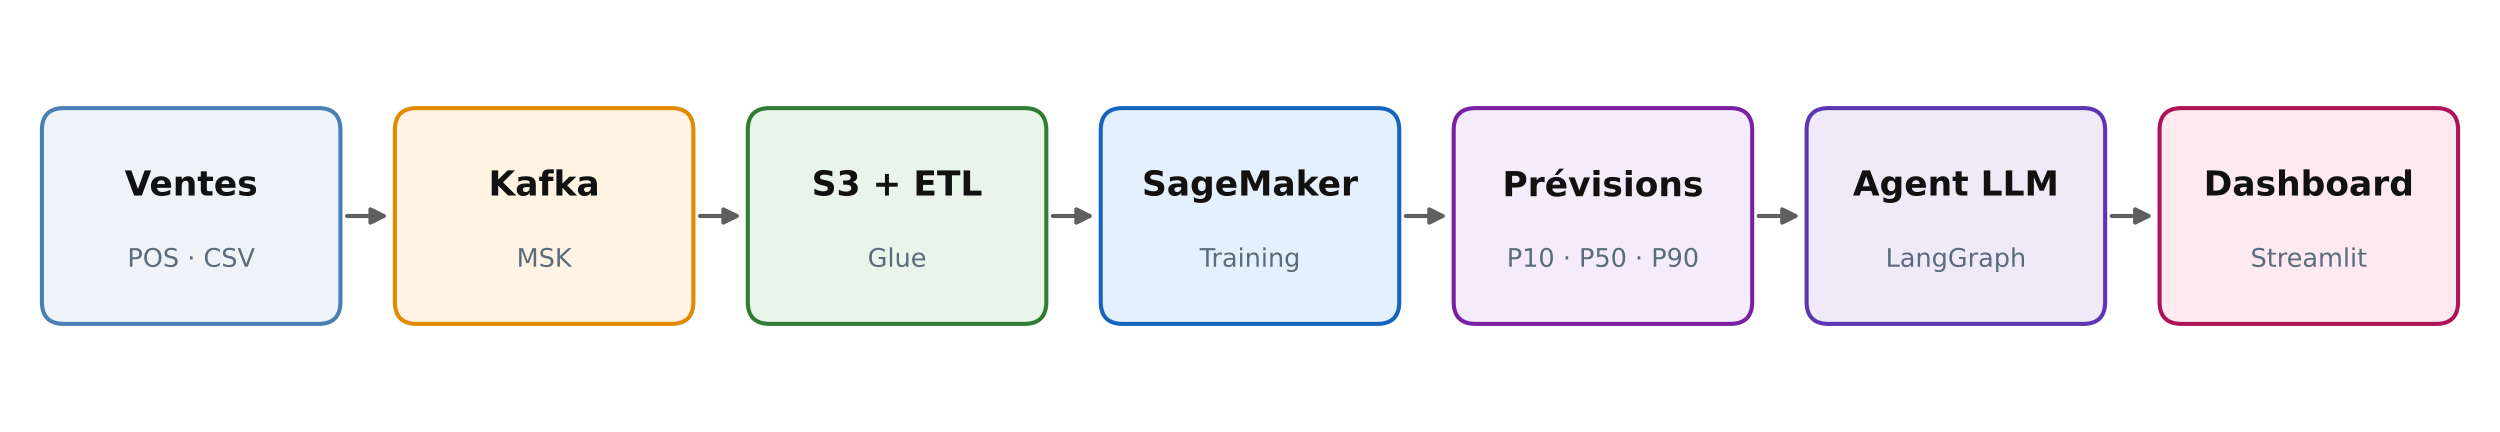
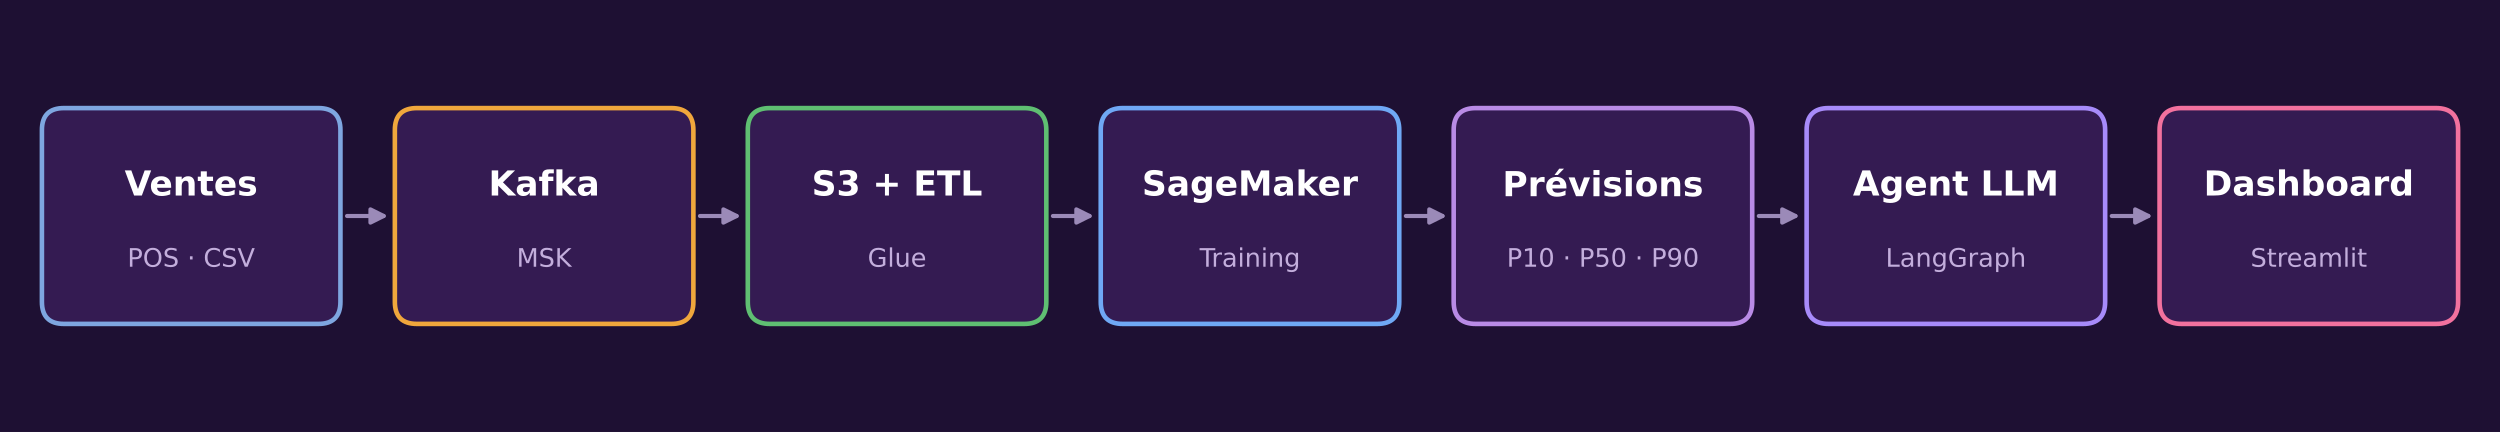
<svg xmlns="http://www.w3.org/2000/svg" xmlns:xlink="http://www.w3.org/1999/xlink" width="979.2pt" height="169.2pt" viewBox="0 0 979.2 169.2" version="1.1">
  <defs>
    <style type="text/css">*{stroke-linejoin: round; stroke-linecap: butt}</style>
  </defs>
  <g id="figure_1">
    <g id="patch_1">
-       <path d="M 0 169.2  L 979.2 169.2  L 979.2 0  L 0 0  z " style="fill: #ffffff" />
+       <path d="M 0 169.2  L 979.2 169.2  L 979.2 0  L 0 0  z " style="fill: #1e1033" />
    </g>
    <g id="axes_1">
      <g id="patch_2">
-         <path d="M 135.923 84.6  Q 144.002 84.6 150.292 84.6  " clip-path="url(#p6702656cbc)" style="fill: none; stroke: #5f5f5f; stroke-width: 1.6; stroke-linecap: round" />
-         <path d="M 145.092 82  L 150.292 84.6  L 145.092 87.2  z " clip-path="url(#p6702656cbc)" style="fill: #5f5f5f; stroke: #5f5f5f; stroke-width: 1.6; stroke-linecap: round" />
+         <path d="M 135.923 84.6  Q 144.002 84.6 150.292 84.6  " clip-path="url(#p9d493bd22a)" style="fill: none; stroke: #9b8ab8; stroke-width: 1.6; stroke-linecap: round" />
+         <path d="M 145.092 82  L 150.292 84.6  L 145.092 87.2  z " clip-path="url(#p9d493bd22a)" style="fill: #9b8ab8; stroke: #9b8ab8; stroke-width: 1.6; stroke-linecap: round" />
      </g>
      <g id="patch_3">
-         <path d="M 274.163 84.6  Q 282.242 84.6 288.532 84.6  " clip-path="url(#p6702656cbc)" style="fill: none; stroke: #5f5f5f; stroke-width: 1.6; stroke-linecap: round" />
-         <path d="M 283.332 82  L 288.532 84.6  L 283.332 87.2  z " clip-path="url(#p6702656cbc)" style="fill: #5f5f5f; stroke: #5f5f5f; stroke-width: 1.6; stroke-linecap: round" />
+         <path d="M 274.163 84.6  Q 282.242 84.6 288.532 84.6  " clip-path="url(#p9d493bd22a)" style="fill: none; stroke: #9b8ab8; stroke-width: 1.6; stroke-linecap: round" />
+         <path d="M 283.332 82  L 288.532 84.6  L 283.332 87.2  z " clip-path="url(#p9d493bd22a)" style="fill: #9b8ab8; stroke: #9b8ab8; stroke-width: 1.6; stroke-linecap: round" />
      </g>
      <g id="patch_4">
-         <path d="M 412.403 84.6  Q 420.482 84.6 426.772 84.6  " clip-path="url(#p6702656cbc)" style="fill: none; stroke: #5f5f5f; stroke-width: 1.6; stroke-linecap: round" />
-         <path d="M 421.572 82  L 426.772 84.6  L 421.572 87.2  z " clip-path="url(#p6702656cbc)" style="fill: #5f5f5f; stroke: #5f5f5f; stroke-width: 1.6; stroke-linecap: round" />
+         <path d="M 412.403 84.6  Q 420.482 84.6 426.772 84.6  " clip-path="url(#p9d493bd22a)" style="fill: none; stroke: #9b8ab8; stroke-width: 1.6; stroke-linecap: round" />
+         <path d="M 421.572 82  L 426.772 84.6  L 421.572 87.2  z " clip-path="url(#p9d493bd22a)" style="fill: #9b8ab8; stroke: #9b8ab8; stroke-width: 1.6; stroke-linecap: round" />
      </g>
      <g id="patch_5">
-         <path d="M 550.643 84.6  Q 558.722 84.6 565.012 84.6  " clip-path="url(#p6702656cbc)" style="fill: none; stroke: #5f5f5f; stroke-width: 1.6; stroke-linecap: round" />
-         <path d="M 559.812 82  L 565.012 84.6  L 559.812 87.2  z " clip-path="url(#p6702656cbc)" style="fill: #5f5f5f; stroke: #5f5f5f; stroke-width: 1.6; stroke-linecap: round" />
+         <path d="M 550.643 84.6  Q 558.722 84.6 565.012 84.6  " clip-path="url(#p9d493bd22a)" style="fill: none; stroke: #9b8ab8; stroke-width: 1.6; stroke-linecap: round" />
+         <path d="M 559.812 82  L 565.012 84.6  L 559.812 87.2  z " clip-path="url(#p9d493bd22a)" style="fill: #9b8ab8; stroke: #9b8ab8; stroke-width: 1.6; stroke-linecap: round" />
      </g>
      <g id="patch_6">
-         <path d="M 688.883 84.6  Q 696.962 84.6 703.252 84.6  " clip-path="url(#p6702656cbc)" style="fill: none; stroke: #5f5f5f; stroke-width: 1.6; stroke-linecap: round" />
-         <path d="M 698.052 82  L 703.252 84.6  L 698.052 87.2  z " clip-path="url(#p6702656cbc)" style="fill: #5f5f5f; stroke: #5f5f5f; stroke-width: 1.6; stroke-linecap: round" />
+         <path d="M 688.883 84.6  Q 696.962 84.6 703.252 84.6  " clip-path="url(#p9d493bd22a)" style="fill: none; stroke: #9b8ab8; stroke-width: 1.6; stroke-linecap: round" />
+         <path d="M 698.052 82  L 703.252 84.6  L 698.052 87.2  z " clip-path="url(#p9d493bd22a)" style="fill: #9b8ab8; stroke: #9b8ab8; stroke-width: 1.6; stroke-linecap: round" />
      </g>
      <g id="patch_7">
-         <path d="M 827.123 84.6  Q 835.202 84.6 841.492 84.6  " clip-path="url(#p6702656cbc)" style="fill: none; stroke: #5f5f5f; stroke-width: 1.6; stroke-linecap: round" />
-         <path d="M 836.292 82  L 841.492 84.6  L 836.292 87.2  z " clip-path="url(#p6702656cbc)" style="fill: #5f5f5f; stroke: #5f5f5f; stroke-width: 1.6; stroke-linecap: round" />
+         <path d="M 827.123 84.6  Q 835.202 84.6 841.492 84.6  " clip-path="url(#p9d493bd22a)" style="fill: none; stroke: #9b8ab8; stroke-width: 1.6; stroke-linecap: round" />
+         <path d="M 836.292 82  L 841.492 84.6  L 836.292 87.2  z " clip-path="url(#p9d493bd22a)" style="fill: #9b8ab8; stroke: #9b8ab8; stroke-width: 1.6; stroke-linecap: round" />
      </g>
      <g id="patch_8">
-         <path d="M 25.056 126.864  L 124.704 126.864  Q 133.344 126.864 133.344 118.224  L 133.344 50.976  Q 133.344 42.336 124.704 42.336  L 25.056 42.336  Q 16.416 42.336 16.416 50.976  L 16.416 118.224  Q 16.416 126.864 25.056 126.864  z " clip-path="url(#p6702656cbc)" style="fill: #eef3f8; stroke: #4a7fb5; stroke-width: 1.6; stroke-linejoin: miter" />
+         <path d="M 25.056 126.864  L 124.704 126.864  Q 133.344 126.864 133.344 118.224  L 133.344 50.976  Q 133.344 42.336 124.704 42.336  L 25.056 42.336  Q 16.416 42.336 16.416 50.976  L 16.416 118.224  Q 16.416 126.864 25.056 126.864  z " clip-path="url(#p9d493bd22a)" style="fill: #341b52; stroke: #7ea6e0; stroke-width: 1.8; stroke-linejoin: miter" />
      </g>
      <g id="patch_9">
-         <path d="M 163.296 126.864  L 262.944 126.864  Q 271.584 126.864 271.584 118.224  L 271.584 50.976  Q 271.584 42.336 262.944 42.336  L 163.296 42.336  Q 154.656 42.336 154.656 50.976  L 154.656 118.224  Q 154.656 126.864 163.296 126.864  z " clip-path="url(#p6702656cbc)" style="fill: #fff4e3; stroke: #e08a00; stroke-width: 1.6; stroke-linejoin: miter" />
+         <path d="M 163.296 126.864  L 262.944 126.864  Q 271.584 126.864 271.584 118.224  L 271.584 50.976  Q 271.584 42.336 262.944 42.336  L 163.296 42.336  Q 154.656 42.336 154.656 50.976  L 154.656 118.224  Q 154.656 126.864 163.296 126.864  z " clip-path="url(#p9d493bd22a)" style="fill: #341b52; stroke: #f0a73c; stroke-width: 1.8; stroke-linejoin: miter" />
      </g>
      <g id="patch_10">
-         <path d="M 301.536 126.864  L 401.184 126.864  Q 409.824 126.864 409.824 118.224  L 409.824 50.976  Q 409.824 42.336 401.184 42.336  L 301.536 42.336  Q 292.896 42.336 292.896 50.976  L 292.896 118.224  Q 292.896 126.864 301.536 126.864  z " clip-path="url(#p6702656cbc)" style="fill: #e9f5ea; stroke: #2e7d32; stroke-width: 1.6; stroke-linejoin: miter" />
+         <path d="M 301.536 126.864  L 401.184 126.864  Q 409.824 126.864 409.824 118.224  L 409.824 50.976  Q 409.824 42.336 401.184 42.336  L 301.536 42.336  Q 292.896 42.336 292.896 50.976  L 292.896 118.224  Q 292.896 126.864 301.536 126.864  z " clip-path="url(#p9d493bd22a)" style="fill: #341b52; stroke: #5fbf72; stroke-width: 1.8; stroke-linejoin: miter" />
      </g>
      <g id="patch_11">
-         <path d="M 439.776 126.864  L 539.424 126.864  Q 548.064 126.864 548.064 118.224  L 548.064 50.976  Q 548.064 42.336 539.424 42.336  L 439.776 42.336  Q 431.136 42.336 431.136 50.976  L 431.136 118.224  Q 431.136 126.864 439.776 126.864  z " clip-path="url(#p6702656cbc)" style="fill: #e4f0fb; stroke: #1565c0; stroke-width: 1.6; stroke-linejoin: miter" />
+         <path d="M 439.776 126.864  L 539.424 126.864  Q 548.064 126.864 548.064 118.224  L 548.064 50.976  Q 548.064 42.336 539.424 42.336  L 439.776 42.336  Q 431.136 42.336 431.136 50.976  L 431.136 118.224  Q 431.136 126.864 439.776 126.864  z " clip-path="url(#p9d493bd22a)" style="fill: #341b52; stroke: #6fa8f5; stroke-width: 1.8; stroke-linejoin: miter" />
      </g>
      <g id="patch_12">
-         <path d="M 578.016 126.864  L 677.664 126.864  Q 686.304 126.864 686.304 118.224  L 686.304 50.976  Q 686.304 42.336 677.664 42.336  L 578.016 42.336  Q 569.376 42.336 569.376 50.976  L 569.376 118.224  Q 569.376 126.864 578.016 126.864  z " clip-path="url(#p6702656cbc)" style="fill: #f4ecfa; stroke: #7b1fa2; stroke-width: 1.6; stroke-linejoin: miter" />
+         <path d="M 578.016 126.864  L 677.664 126.864  Q 686.304 126.864 686.304 118.224  L 686.304 50.976  Q 686.304 42.336 677.664 42.336  L 578.016 42.336  Q 569.376 42.336 569.376 50.976  L 569.376 118.224  Q 569.376 126.864 578.016 126.864  z " clip-path="url(#p9d493bd22a)" style="fill: #341b52; stroke: #b98be6; stroke-width: 1.8; stroke-linejoin: miter" />
      </g>
      <g id="patch_13">
-         <path d="M 716.256 126.864  L 815.904 126.864  Q 824.544 126.864 824.544 118.224  L 824.544 50.976  Q 824.544 42.336 815.904 42.336  L 716.256 42.336  Q 707.616 42.336 707.616 50.976  L 707.616 118.224  Q 707.616 126.864 716.256 126.864  z " clip-path="url(#p6702656cbc)" style="fill: #efe9f8; stroke: #5e35b1; stroke-width: 1.6; stroke-linejoin: miter" />
+         <path d="M 716.256 126.864  L 815.904 126.864  Q 824.544 126.864 824.544 118.224  L 824.544 50.976  Q 824.544 42.336 815.904 42.336  L 716.256 42.336  Q 707.616 42.336 707.616 50.976  L 707.616 118.224  Q 707.616 126.864 716.256 126.864  z " clip-path="url(#p9d493bd22a)" style="fill: #341b52; stroke: #a78bfa; stroke-width: 1.8; stroke-linejoin: miter" />
      </g>
      <g id="patch_14">
-         <path d="M 854.496 126.864  L 954.144 126.864  Q 962.784 126.864 962.784 118.224  L 962.784 50.976  Q 962.784 42.336 954.144 42.336  L 854.496 42.336  Q 845.856 42.336 845.856 50.976  L 845.856 118.224  Q 845.856 126.864 854.496 126.864  z " clip-path="url(#p6702656cbc)" style="fill: #fdeaf1; stroke: #ad1457; stroke-width: 1.6; stroke-linejoin: miter" />
+         <path d="M 854.496 126.864  L 954.144 126.864  Q 962.784 126.864 962.784 118.224  L 962.784 50.976  Q 962.784 42.336 954.144 42.336  L 854.496 42.336  Q 845.856 42.336 845.856 50.976  L 845.856 118.224  Q 845.856 126.864 854.496 126.864  z " clip-path="url(#p9d493bd22a)" style="fill: #341b52; stroke: #f2719e; stroke-width: 1.8; stroke-linejoin: miter" />
      </g>
      <g id="text_1">
-         <g style="fill: #111111" transform="translate(48.81973 76.58684) scale(0.135 -0.135)">
+         <g style="fill: #ffffff" transform="translate(48.81973 76.58684) scale(0.135 -0.135)">
          <defs>
            <path id="DejaVuSans-Bold-39" d="M 31 4666  L 1241 4666  L 2478 1222  L 3713 4666  L 4922 4666  L 3194 0  L 1759 0  L 31 4666  z " transform="scale(0.015625)" />
            <path id="DejaVuSans-Bold-48" d="M 4031 1759  L 4031 1441  L 1416 1441  Q 1456 1047 1700 850  Q 1944 653 2381 653  Q 2734 653 3104 758  Q 3475 863 3866 1075  L 3866 213  Q 3469 63 3072 -14  Q 2675 -91 2278 -91  Q 1328 -91 801 392  Q 275 875 275 1747  Q 275 2603 792 3093  Q 1309 3584 2216 3584  Q 3041 3584 3536 3087  Q 4031 2591 4031 1759  z M 2881 2131  Q 2881 2450 2695 2645  Q 2509 2841 2209 2841  Q 1884 2841 1681 2658  Q 1478 2475 1428 2131  L 2881 2131  z " transform="scale(0.015625)" />
            <path id="DejaVuSans-Bold-51" d="M 4056 2131  L 4056 0  L 2931 0  L 2931 347  L 2931 1631  Q 2931 2084 2911 2256  Q 2891 2428 2841 2509  Q 2775 2619 2662 2680  Q 2550 2741 2406 2741  Q 2056 2741 1856 2470  Q 1656 2200 1656 1722  L 1656 0  L 538 0  L 538 3500  L 1656 3500  L 1656 2988  Q 1909 3294 2193 3439  Q 2478 3584 2822 3584  Q 3428 3584 3742 3212  Q 4056 2841 4056 2131  z " transform="scale(0.015625)" />
            <path id="DejaVuSans-Bold-57" d="M 1759 4494  L 1759 3500  L 2913 3500  L 2913 2700  L 1759 2700  L 1759 1216  Q 1759 972 1856 886  Q 1953 800 2241 800  L 2816 800  L 2816 0  L 1856 0  Q 1194 0 917 276  Q 641 553 641 1216  L 641 2700  L 84 2700  L 84 3500  L 641 3500  L 641 4494  L 1759 4494  z " transform="scale(0.015625)" />
            <path id="DejaVuSans-Bold-56" d="M 3272 3391  L 3272 2541  Q 2913 2691 2578 2766  Q 2244 2841 1947 2841  Q 1628 2841 1473 2761  Q 1319 2681 1319 2516  Q 1319 2381 1436 2309  Q 1553 2238 1856 2203  L 2053 2175  Q 2913 2066 3209 1816  Q 3506 1566 3506 1031  Q 3506 472 3093 190  Q 2681 -91 1863 -91  Q 1516 -91 1145 -36  Q 775 19 384 128  L 384 978  Q 719 816 1070 734  Q 1422 653 1784 653  Q 2113 653 2278 743  Q 2444 834 2444 1013  Q 2444 1163 2330 1236  Q 2216 1309 1875 1350  L 1678 1375  Q 931 1469 631 1722  Q 331 1975 331 2491  Q 331 3047 712 3315  Q 1094 3584 1881 3584  Q 2191 3584 2531 3537  Q 2872 3491 3272 3391  z " transform="scale(0.015625)" />
          </defs>
          <use xlink:href="#DejaVuSans-Bold-39" />
          <use xlink:href="#DejaVuSans-Bold-48" transform="translate(71.92188 0)" />
          <use xlink:href="#DejaVuSans-Bold-51" transform="translate(139.75 0)" />
          <use xlink:href="#DejaVuSans-Bold-57" transform="translate(210.9375 0)" />
          <use xlink:href="#DejaVuSans-Bold-48" transform="translate(258.7344 0)" />
          <use xlink:href="#DejaVuSans-Bold-56" transform="translate(326.5625 0)" />
        </g>
      </g>
      <g id="text_2">
-         <g style="fill: #5a6b7b" transform="translate(49.90187 104.4777) scale(0.1 -0.1)">
+         <g style="fill: #c3aedc" transform="translate(49.90187 104.4777) scale(0.1 -0.1)">
          <defs>
            <path id="DejaVuSans-33" d="M 1259 4147  L 1259 2394  L 2053 2394  Q 2494 2394 2734 2622  Q 2975 2850 2975 3272  Q 2975 3691 2734 3919  Q 2494 4147 2053 4147  L 1259 4147  z M 628 4666  L 2053 4666  Q 2838 4666 3239 4311  Q 3641 3956 3641 3272  Q 3641 2581 3239 2228  Q 2838 1875 2053 1875  L 1259 1875  L 1259 0  L 628 0  L 628 4666  z " transform="scale(0.015625)" />
            <path id="DejaVuSans-32" d="M 2522 4238  Q 1834 4238 1429 3725  Q 1025 3213 1025 2328  Q 1025 1447 1429 934  Q 1834 422 2522 422  Q 3209 422 3611 934  Q 4013 1447 4013 2328  Q 4013 3213 3611 3725  Q 3209 4238 2522 4238  z M 2522 4750  Q 3503 4750 4090 4092  Q 4678 3434 4678 2328  Q 4678 1225 4090 567  Q 3503 -91 2522 -91  Q 1538 -91 948 565  Q 359 1222 359 2328  Q 359 3434 948 4092  Q 1538 4750 2522 4750  z " transform="scale(0.015625)" />
            <path id="DejaVuSans-36" d="M 3425 4513  L 3425 3897  Q 3066 4069 2747 4153  Q 2428 4238 2131 4238  Q 1616 4238 1336 4038  Q 1056 3838 1056 3469  Q 1056 3159 1242 3001  Q 1428 2844 1947 2747  L 2328 2669  Q 3034 2534 3370 2195  Q 3706 1856 3706 1288  Q 3706 609 3251 259  Q 2797 -91 1919 -91  Q 1588 -91 1214 -16  Q 841 59 441 206  L 441 856  Q 825 641 1194 531  Q 1563 422 1919 422  Q 2459 422 2753 634  Q 3047 847 3047 1241  Q 3047 1584 2836 1778  Q 2625 1972 2144 2069  L 1759 2144  Q 1053 2284 737 2584  Q 422 2884 422 3419  Q 422 4038 858 4394  Q 1294 4750 2059 4750  Q 2388 4750 2728 4690  Q 3069 4631 3425 4513  z " transform="scale(0.015625)" />
            <path id="DejaVuSans-3" transform="scale(0.015625)" />
            <path id="DejaVuSans-79" d="M 684 2619  L 1344 2619  L 1344 1825  L 684 1825  L 684 2619  z " transform="scale(0.015625)" />
            <path id="DejaVuSans-26" d="M 4122 4306  L 4122 3641  Q 3803 3938 3442 4084  Q 3081 4231 2675 4231  Q 1875 4231 1450 3742  Q 1025 3253 1025 2328  Q 1025 1406 1450 917  Q 1875 428 2675 428  Q 3081 428 3442 575  Q 3803 722 4122 1019  L 4122 359  Q 3791 134 3420 21  Q 3050 -91 2638 -91  Q 1578 -91 968 557  Q 359 1206 359 2328  Q 359 3453 968 4101  Q 1578 4750 2638 4750  Q 3056 4750 3426 4639  Q 3797 4528 4122 4306  z " transform="scale(0.015625)" />
            <path id="DejaVuSans-39" d="M 1831 0  L 50 4666  L 709 4666  L 2188 738  L 3669 4666  L 4325 4666  L 2547 0  L 1831 0  z " transform="scale(0.015625)" />
          </defs>
          <use xlink:href="#DejaVuSans-33" />
          <use xlink:href="#DejaVuSans-32" transform="translate(60.29688 0)" />
          <use xlink:href="#DejaVuSans-36" transform="translate(139.0156 0)" />
          <use xlink:href="#DejaVuSans-3" transform="translate(202.5 0)" />
          <use xlink:href="#DejaVuSans-79" transform="translate(234.2812 0)" />
          <use xlink:href="#DejaVuSans-3" transform="translate(266.0625 0)" />
          <use xlink:href="#DejaVuSans-26" transform="translate(297.8438 0)" />
          <use xlink:href="#DejaVuSans-36" transform="translate(367.6719 0)" />
          <use xlink:href="#DejaVuSans-39" transform="translate(431.1562 0)" />
        </g>
      </g>
      <g id="text_3">
-         <g style="fill: #111111" transform="translate(191.3544 76.58736) scale(0.135 -0.135)">
+         <g style="fill: #ffffff" transform="translate(191.3544 76.58736) scale(0.135 -0.135)">
          <defs>
            <path id="DejaVuSans-Bold-2e" d="M 588 4666  L 1791 4666  L 1791 2963  L 3525 4666  L 4922 4666  L 2675 2456  L 5153 0  L 3647 0  L 1791 1838  L 1791 0  L 588 0  L 588 4666  z " transform="scale(0.015625)" />
            <path id="DejaVuSans-Bold-44" d="M 2106 1575  Q 1756 1575 1579 1456  Q 1403 1338 1403 1106  Q 1403 894 1545 773  Q 1688 653 1941 653  Q 2256 653 2472 879  Q 2688 1106 2688 1447  L 2688 1575  L 2106 1575  z M 3816 1997  L 3816 0  L 2688 0  L 2688 519  Q 2463 200 2181 54  Q 1900 -91 1497 -91  Q 953 -91 614 226  Q 275 544 275 1050  Q 275 1666 698 1953  Q 1122 2241 2028 2241  L 2688 2241  L 2688 2328  Q 2688 2594 2478 2717  Q 2269 2841 1825 2841  Q 1466 2841 1156 2769  Q 847 2697 581 2553  L 581 3406  Q 941 3494 1303 3539  Q 1666 3584 2028 3584  Q 2975 3584 3395 3211  Q 3816 2838 3816 1997  z " transform="scale(0.015625)" />
            <path id="DejaVuSans-Bold-49" d="M 2841 4863  L 2841 4128  L 2222 4128  Q 1984 4128 1890 4042  Q 1797 3956 1797 3744  L 1797 3500  L 2753 3500  L 2753 2700  L 1797 2700  L 1797 0  L 678 0  L 678 2700  L 122 2700  L 122 3500  L 678 3500  L 678 3744  Q 678 4316 997 4589  Q 1316 4863 1984 4863  L 2841 4863  z " transform="scale(0.015625)" />
            <path id="DejaVuSans-Bold-4e" d="M 538 4863  L 1656 4863  L 1656 2216  L 2944 3500  L 4244 3500  L 2534 1894  L 4378 0  L 3022 0  L 1656 1459  L 1656 0  L 538 0  L 538 4863  z " transform="scale(0.015625)" />
          </defs>
          <use xlink:href="#DejaVuSans-Bold-2e" />
          <use xlink:href="#DejaVuSans-Bold-44" transform="translate(77.48438 0)" />
          <use xlink:href="#DejaVuSans-Bold-49" transform="translate(144.9688 0)" />
          <use xlink:href="#DejaVuSans-Bold-4e" transform="translate(188.4688 0)" />
          <use xlink:href="#DejaVuSans-Bold-44" transform="translate(254.9688 0)" />
        </g>
      </g>
      <g id="text_4">
-         <g style="fill: #5a6b7b" transform="translate(202.3528 104.4777) scale(0.1 -0.1)">
+         <g style="fill: #c3aedc" transform="translate(202.3528 104.4777) scale(0.1 -0.1)">
          <defs>
            <path id="DejaVuSans-30" d="M 628 4666  L 1569 4666  L 2759 1491  L 3956 4666  L 4897 4666  L 4897 0  L 4281 0  L 4281 4097  L 3078 897  L 2444 897  L 1241 4097  L 1241 0  L 628 0  L 628 4666  z " transform="scale(0.015625)" />
            <path id="DejaVuSans-2e" d="M 628 4666  L 1259 4666  L 1259 2694  L 3353 4666  L 4166 4666  L 1850 2491  L 4331 0  L 3500 0  L 1259 2247  L 1259 0  L 628 0  L 628 4666  z " transform="scale(0.015625)" />
          </defs>
          <use xlink:href="#DejaVuSans-30" />
          <use xlink:href="#DejaVuSans-36" transform="translate(86.28125 0)" />
          <use xlink:href="#DejaVuSans-2e" transform="translate(149.7656 0)" />
        </g>
      </g>
      <g id="text_5">
-         <g style="fill: #111111" transform="translate(317.9296 76.58684) scale(0.135 -0.135)">
+         <g style="fill: #ffffff" transform="translate(317.9296 76.58684) scale(0.135 -0.135)">
          <defs>
            <path id="DejaVuSans-Bold-36" d="M 3834 4519  L 3834 3531  Q 3450 3703 3084 3790  Q 2719 3878 2394 3878  Q 1963 3878 1756 3759  Q 1550 3641 1550 3391  Q 1550 3203 1689 3098  Q 1828 2994 2194 2919  L 2706 2816  Q 3484 2659 3812 2340  Q 4141 2022 4141 1434  Q 4141 663 3683 286  Q 3225 -91 2284 -91  Q 1841 -91 1394 -6  Q 947 78 500 244  L 500 1259  Q 947 1022 1364 901  Q 1781 781 2169 781  Q 2563 781 2772 912  Q 2981 1044 2981 1288  Q 2981 1506 2839 1625  Q 2697 1744 2272 1838  L 1806 1941  Q 1106 2091 782 2419  Q 459 2747 459 3303  Q 459 4000 909 4375  Q 1359 4750 2203 4750  Q 2588 4750 2994 4692  Q 3400 4634 3834 4519  z " transform="scale(0.015625)" />
            <path id="DejaVuSans-Bold-16" d="M 2981 2516  Q 3453 2394 3698 2092  Q 3944 1791 3944 1325  Q 3944 631 3412 270  Q 2881 -91 1863 -91  Q 1503 -91 1142 -33  Q 781 25 428 141  L 428 1069  Q 766 900 1098 814  Q 1431 728 1753 728  Q 2231 728 2486 893  Q 2741 1059 2741 1369  Q 2741 1688 2480 1852  Q 2219 2016 1709 2016  L 1228 2016  L 1228 2791  L 1734 2791  Q 2188 2791 2409 2933  Q 2631 3075 2631 3366  Q 2631 3634 2415 3781  Q 2200 3928 1806 3928  Q 1516 3928 1219 3862  Q 922 3797 628 3669  L 628 4550  Q 984 4650 1334 4700  Q 1684 4750 2022 4750  Q 2931 4750 3382 4451  Q 3834 4153 3834 3553  Q 3834 3144 3618 2883  Q 3403 2622 2981 2516  z " transform="scale(0.015625)" />
            <path id="DejaVuSans-Bold-3" transform="scale(0.015625)" />
            <path id="DejaVuSans-Bold-e" d="M 3053 4013  L 3053 2375  L 4684 2375  L 4684 1638  L 3053 1638  L 3053 0  L 2309 0  L 2309 1638  L 678 1638  L 678 2375  L 2309 2375  L 2309 4013  L 3053 4013  z " transform="scale(0.015625)" />
            <path id="DejaVuSans-Bold-28" d="M 588 4666  L 3834 4666  L 3834 3756  L 1791 3756  L 1791 2888  L 3713 2888  L 3713 1978  L 1791 1978  L 1791 909  L 3903 909  L 3903 0  L 588 0  L 588 4666  z " transform="scale(0.015625)" />
            <path id="DejaVuSans-Bold-37" d="M 31 4666  L 4331 4666  L 4331 3756  L 2784 3756  L 2784 0  L 1581 0  L 1581 3756  L 31 3756  L 31 4666  z " transform="scale(0.015625)" />
            <path id="DejaVuSans-Bold-2f" d="M 588 4666  L 1791 4666  L 1791 909  L 3903 909  L 3903 0  L 588 0  L 588 4666  z " transform="scale(0.015625)" />
          </defs>
          <use xlink:href="#DejaVuSans-Bold-36" />
          <use xlink:href="#DejaVuSans-Bold-16" transform="translate(72.01562 0)" />
          <use xlink:href="#DejaVuSans-Bold-3" transform="translate(141.5938 0)" />
          <use xlink:href="#DejaVuSans-Bold-e" transform="translate(176.4062 0)" />
          <use xlink:href="#DejaVuSans-Bold-3" transform="translate(260.2031 0)" />
          <use xlink:href="#DejaVuSans-Bold-28" transform="translate(295.0156 0)" />
          <use xlink:href="#DejaVuSans-Bold-37" transform="translate(363.3281 0)" />
          <use xlink:href="#DejaVuSans-Bold-2f" transform="translate(431.5469 0)" />
        </g>
      </g>
      <g id="text_6">
-         <g style="fill: #5a6b7b" transform="translate(339.8514 104.478) scale(0.1 -0.1)">
+         <g style="fill: #c3aedc" transform="translate(339.8514 104.478) scale(0.1 -0.1)">
          <defs>
            <path id="DejaVuSans-2a" d="M 3809 666  L 3809 1919  L 2778 1919  L 2778 2438  L 4434 2438  L 4434 434  Q 4069 175 3628 42  Q 3188 -91 2688 -91  Q 1594 -91 976 548  Q 359 1188 359 2328  Q 359 3472 976 4111  Q 1594 4750 2688 4750  Q 3144 4750 3555 4637  Q 3966 4525 4313 4306  L 4313 3634  Q 3963 3931 3569 4081  Q 3175 4231 2741 4231  Q 1884 4231 1454 3753  Q 1025 3275 1025 2328  Q 1025 1384 1454 906  Q 1884 428 2741 428  Q 3075 428 3337 486  Q 3600 544 3809 666  z " transform="scale(0.015625)" />
            <path id="DejaVuSans-4f" d="M 603 4863  L 1178 4863  L 1178 0  L 603 0  L 603 4863  z " transform="scale(0.015625)" />
            <path id="DejaVuSans-58" d="M 544 1381  L 544 3500  L 1119 3500  L 1119 1403  Q 1119 906 1312 657  Q 1506 409 1894 409  Q 2359 409 2629 706  Q 2900 1003 2900 1516  L 2900 3500  L 3475 3500  L 3475 0  L 2900 0  L 2900 538  Q 2691 219 2414 64  Q 2138 -91 1772 -91  Q 1169 -91 856 284  Q 544 659 544 1381  z M 1991 3584  L 1991 3584  z " transform="scale(0.015625)" />
            <path id="DejaVuSans-48" d="M 3597 1894  L 3597 1613  L 953 1613  Q 991 1019 1311 708  Q 1631 397 2203 397  Q 2534 397 2845 478  Q 3156 559 3463 722  L 3463 178  Q 3153 47 2828 -22  Q 2503 -91 2169 -91  Q 1331 -91 842 396  Q 353 884 353 1716  Q 353 2575 817 3079  Q 1281 3584 2069 3584  Q 2775 3584 3186 3129  Q 3597 2675 3597 1894  z M 3022 2063  Q 3016 2534 2758 2815  Q 2500 3097 2075 3097  Q 1594 3097 1305 2825  Q 1016 2553 972 2059  L 3022 2063  z " transform="scale(0.015625)" />
          </defs>
          <use xlink:href="#DejaVuSans-2a" />
          <use xlink:href="#DejaVuSans-4f" transform="translate(77.48438 0)" />
          <use xlink:href="#DejaVuSans-58" transform="translate(105.2656 0)" />
          <use xlink:href="#DejaVuSans-48" transform="translate(168.6406 0)" />
        </g>
      </g>
      <g id="text_7">
-         <g style="fill: #111111" transform="translate(447.287 76.58736) scale(0.135 -0.135)">
+         <g style="fill: #ffffff" transform="translate(447.287 76.58736) scale(0.135 -0.135)">
          <defs>
            <path id="DejaVuSans-Bold-4a" d="M 2919 594  Q 2688 288 2409 144  Q 2131 0 1766 0  Q 1125 0 706 504  Q 288 1009 288 1791  Q 288 2575 706 3076  Q 1125 3578 1766 3578  Q 2131 3578 2409 3434  Q 2688 3291 2919 2981  L 2919 3500  L 4044 3500  L 4044 353  Q 4044 -491 3511 -936  Q 2978 -1381 1966 -1381  Q 1638 -1381 1331 -1331  Q 1025 -1281 716 -1178  L 716 -306  Q 1009 -475 1290 -558  Q 1572 -641 1856 -641  Q 2406 -641 2662 -400  Q 2919 -159 2919 353  L 2919 594  z M 2181 2772  Q 1834 2772 1640 2515  Q 1447 2259 1447 1791  Q 1447 1309 1634 1061  Q 1822 813 2181 813  Q 2531 813 2725 1069  Q 2919 1325 2919 1791  Q 2919 2259 2725 2515  Q 2531 2772 2181 2772  z " transform="scale(0.015625)" />
            <path id="DejaVuSans-Bold-30" d="M 588 4666  L 2119 4666  L 3181 2169  L 4250 4666  L 5778 4666  L 5778 0  L 4641 0  L 4641 3413  L 3566 897  L 2803 897  L 1728 3413  L 1728 0  L 588 0  L 588 4666  z " transform="scale(0.015625)" />
            <path id="DejaVuSans-Bold-55" d="M 3138 2547  Q 2991 2616 2845 2648  Q 2700 2681 2553 2681  Q 2122 2681 1889 2404  Q 1656 2128 1656 1613  L 1656 0  L 538 0  L 538 3500  L 1656 3500  L 1656 2925  Q 1872 3269 2151 3426  Q 2431 3584 2822 3584  Q 2878 3584 2943 3579  Q 3009 3575 3134 3559  L 3138 2547  z " transform="scale(0.015625)" />
          </defs>
          <use xlink:href="#DejaVuSans-Bold-36" />
          <use xlink:href="#DejaVuSans-Bold-44" transform="translate(72.01562 0)" />
          <use xlink:href="#DejaVuSans-Bold-4a" transform="translate(139.5 0)" />
          <use xlink:href="#DejaVuSans-Bold-48" transform="translate(211.0781 0)" />
          <use xlink:href="#DejaVuSans-Bold-30" transform="translate(278.9062 0)" />
          <use xlink:href="#DejaVuSans-Bold-44" transform="translate(378.4219 0)" />
          <use xlink:href="#DejaVuSans-Bold-4e" transform="translate(445.9062 0)" />
          <use xlink:href="#DejaVuSans-Bold-48" transform="translate(509.7188 0)" />
          <use xlink:href="#DejaVuSans-Bold-55" transform="translate(577.5469 0)" />
        </g>
      </g>
      <g id="text_8">
-         <g style="fill: #5a6b7b" transform="translate(469.8719 104.478) scale(0.1 -0.1)">
+         <g style="fill: #c3aedc" transform="translate(469.8719 104.478) scale(0.1 -0.1)">
          <defs>
            <path id="DejaVuSans-37" d="M -19 4666  L 3928 4666  L 3928 4134  L 2272 4134  L 2272 0  L 1638 0  L 1638 4134  L -19 4134  L -19 4666  z " transform="scale(0.015625)" />
            <path id="DejaVuSans-55" d="M 2631 2963  Q 2534 3019 2420 3045  Q 2306 3072 2169 3072  Q 1681 3072 1420 2755  Q 1159 2438 1159 1844  L 1159 0  L 581 0  L 581 3500  L 1159 3500  L 1159 2956  Q 1341 3275 1631 3429  Q 1922 3584 2338 3584  Q 2397 3584 2469 3576  Q 2541 3569 2628 3553  L 2631 2963  z " transform="scale(0.015625)" />
            <path id="DejaVuSans-44" d="M 2194 1759  Q 1497 1759 1228 1600  Q 959 1441 959 1056  Q 959 750 1161 570  Q 1363 391 1709 391  Q 2188 391 2477 730  Q 2766 1069 2766 1631  L 2766 1759  L 2194 1759  z M 3341 1997  L 3341 0  L 2766 0  L 2766 531  Q 2569 213 2275 61  Q 1981 -91 1556 -91  Q 1019 -91 701 211  Q 384 513 384 1019  Q 384 1609 779 1909  Q 1175 2209 1959 2209  L 2766 2209  L 2766 2266  Q 2766 2663 2505 2880  Q 2244 3097 1772 3097  Q 1472 3097 1187 3025  Q 903 2953 641 2809  L 641 3341  Q 956 3463 1253 3523  Q 1550 3584 1831 3584  Q 2591 3584 2966 3190  Q 3341 2797 3341 1997  z " transform="scale(0.015625)" />
            <path id="DejaVuSans-4c" d="M 603 3500  L 1178 3500  L 1178 0  L 603 0  L 603 3500  z M 603 4863  L 1178 4863  L 1178 4134  L 603 4134  L 603 4863  z " transform="scale(0.015625)" />
            <path id="DejaVuSans-51" d="M 3513 2113  L 3513 0  L 2938 0  L 2938 2094  Q 2938 2591 2744 2837  Q 2550 3084 2163 3084  Q 1697 3084 1428 2787  Q 1159 2491 1159 1978  L 1159 0  L 581 0  L 581 3500  L 1159 3500  L 1159 2956  Q 1366 3272 1645 3428  Q 1925 3584 2291 3584  Q 2894 3584 3203 3211  Q 3513 2838 3513 2113  z " transform="scale(0.015625)" />
            <path id="DejaVuSans-4a" d="M 2906 1791  Q 2906 2416 2648 2759  Q 2391 3103 1925 3103  Q 1463 3103 1205 2759  Q 947 2416 947 1791  Q 947 1169 1205 825  Q 1463 481 1925 481  Q 2391 481 2648 825  Q 2906 1169 2906 1791  z M 3481 434  Q 3481 -459 3084 -895  Q 2688 -1331 1869 -1331  Q 1566 -1331 1297 -1286  Q 1028 -1241 775 -1147  L 775 -588  Q 1028 -725 1275 -790  Q 1522 -856 1778 -856  Q 2344 -856 2625 -561  Q 2906 -266 2906 331  L 2906 616  Q 2728 306 2450 153  Q 2172 0 1784 0  Q 1141 0 747 490  Q 353 981 353 1791  Q 353 2603 747 3093  Q 1141 3584 1784 3584  Q 2172 3584 2450 3431  Q 2728 3278 2906 2969  L 2906 3500  L 3481 3500  L 3481 434  z " transform="scale(0.015625)" />
          </defs>
          <use xlink:href="#DejaVuSans-37" />
          <use xlink:href="#DejaVuSans-55" transform="translate(46.375 0)" />
          <use xlink:href="#DejaVuSans-44" transform="translate(87.48438 0)" />
          <use xlink:href="#DejaVuSans-4c" transform="translate(148.7656 0)" />
          <use xlink:href="#DejaVuSans-51" transform="translate(176.5469 0)" />
          <use xlink:href="#DejaVuSans-4c" transform="translate(239.9219 0)" />
          <use xlink:href="#DejaVuSans-51" transform="translate(267.7031 0)" />
          <use xlink:href="#DejaVuSans-4a" transform="translate(331.0781 0)" />
        </g>
      </g>
      <g id="text_9">
-         <g style="fill: #111111" transform="translate(588.4801 76.85736) scale(0.135 -0.135)">
+         <g style="fill: #ffffff" transform="translate(588.4801 76.85736) scale(0.135 -0.135)">
          <defs>
            <path id="DejaVuSans-Bold-33" d="M 588 4666  L 2584 4666  Q 3475 4666 3951 4270  Q 4428 3875 4428 3144  Q 4428 2409 3951 2014  Q 3475 1619 2584 1619  L 1791 1619  L 1791 0  L 588 0  L 588 4666  z M 1791 3794  L 1791 2491  L 2456 2491  Q 2806 2491 2997 2661  Q 3188 2831 3188 3144  Q 3188 3456 2997 3625  Q 2806 3794 2456 3794  L 1791 3794  z " transform="scale(0.015625)" />
            <path id="DejaVuSans-Bold-ab" d="M 4031 1759  L 4031 1441  L 1416 1441  Q 1456 1047 1700 850  Q 1944 653 2381 653  Q 2734 653 3104 758  Q 3475 863 3866 1075  L 3866 213  Q 3469 63 3072 -14  Q 2675 -91 2278 -91  Q 1328 -91 801 392  Q 275 875 275 1747  Q 275 2603 792 3093  Q 1309 3584 2216 3584  Q 3041 3584 3536 3087  Q 4031 2591 4031 1759  z M 2881 2131  Q 2881 2450 2695 2645  Q 2509 2841 2209 2841  Q 1884 2841 1681 2658  Q 1478 2475 1428 2131  L 2881 2131  z M 2700 5119  L 3584 5119  L 2431 3944  L 1819 3944  L 2700 5119  z " transform="scale(0.015625)" />
            <path id="DejaVuSans-Bold-59" d="M 97 3500  L 1216 3500  L 2088 1081  L 2956 3500  L 4078 3500  L 2700 0  L 1472 0  L 97 3500  z " transform="scale(0.015625)" />
            <path id="DejaVuSans-Bold-4c" d="M 538 3500  L 1656 3500  L 1656 0  L 538 0  L 538 3500  z M 538 4863  L 1656 4863  L 1656 3950  L 538 3950  L 538 4863  z " transform="scale(0.015625)" />
            <path id="DejaVuSans-Bold-52" d="M 2203 2784  Q 1831 2784 1636 2517  Q 1441 2250 1441 1747  Q 1441 1244 1636 976  Q 1831 709 2203 709  Q 2569 709 2762 976  Q 2956 1244 2956 1747  Q 2956 2250 2762 2517  Q 2569 2784 2203 2784  z M 2203 3584  Q 3106 3584 3614 3096  Q 4122 2609 4122 1747  Q 4122 884 3614 396  Q 3106 -91 2203 -91  Q 1297 -91 786 396  Q 275 884 275 1747  Q 275 2609 786 3096  Q 1297 3584 2203 3584  z " transform="scale(0.015625)" />
          </defs>
          <use xlink:href="#DejaVuSans-Bold-33" />
          <use xlink:href="#DejaVuSans-Bold-55" transform="translate(73.29688 0)" />
          <use xlink:href="#DejaVuSans-Bold-ab" transform="translate(122.6094 0)" />
          <use xlink:href="#DejaVuSans-Bold-59" transform="translate(190.4375 0)" />
          <use xlink:href="#DejaVuSans-Bold-4c" transform="translate(255.625 0)" />
          <use xlink:href="#DejaVuSans-Bold-56" transform="translate(289.9062 0)" />
          <use xlink:href="#DejaVuSans-Bold-4c" transform="translate(349.4219 0)" />
          <use xlink:href="#DejaVuSans-Bold-52" transform="translate(383.7031 0)" />
          <use xlink:href="#DejaVuSans-Bold-51" transform="translate(452.4062 0)" />
          <use xlink:href="#DejaVuSans-Bold-56" transform="translate(523.5938 0)" />
        </g>
      </g>
      <g id="text_10">
-         <g style="fill: #5a6b7b" transform="translate(590.1736 104.4777) scale(0.1 -0.1)">
+         <g style="fill: #c3aedc" transform="translate(590.1736 104.4777) scale(0.1 -0.1)">
          <defs>
            <path id="DejaVuSans-14" d="M 794 531  L 1825 531  L 1825 4091  L 703 3866  L 703 4441  L 1819 4666  L 2450 4666  L 2450 531  L 3481 531  L 3481 0  L 794 0  L 794 531  z " transform="scale(0.015625)" />
            <path id="DejaVuSans-13" d="M 2034 4250  Q 1547 4250 1301 3770  Q 1056 3291 1056 2328  Q 1056 1369 1301 889  Q 1547 409 2034 409  Q 2525 409 2770 889  Q 3016 1369 3016 2328  Q 3016 3291 2770 3770  Q 2525 4250 2034 4250  z M 2034 4750  Q 2819 4750 3233 4129  Q 3647 3509 3647 2328  Q 3647 1150 3233 529  Q 2819 -91 2034 -91  Q 1250 -91 836 529  Q 422 1150 422 2328  Q 422 3509 836 4129  Q 1250 4750 2034 4750  z " transform="scale(0.015625)" />
            <path id="DejaVuSans-18" d="M 691 4666  L 3169 4666  L 3169 4134  L 1269 4134  L 1269 2991  Q 1406 3038 1543 3061  Q 1681 3084 1819 3084  Q 2600 3084 3056 2656  Q 3513 2228 3513 1497  Q 3513 744 3044 326  Q 2575 -91 1722 -91  Q 1428 -91 1123 -41  Q 819 9 494 109  L 494 744  Q 775 591 1075 516  Q 1375 441 1709 441  Q 2250 441 2565 725  Q 2881 1009 2881 1497  Q 2881 1984 2565 2268  Q 2250 2553 1709 2553  Q 1456 2553 1204 2497  Q 953 2441 691 2322  L 691 4666  z " transform="scale(0.015625)" />
            <path id="DejaVuSans-1c" d="M 703 97  L 703 672  Q 941 559 1184 500  Q 1428 441 1663 441  Q 2288 441 2617 861  Q 2947 1281 2994 2138  Q 2813 1869 2534 1725  Q 2256 1581 1919 1581  Q 1219 1581 811 2004  Q 403 2428 403 3163  Q 403 3881 828 4315  Q 1253 4750 1959 4750  Q 2769 4750 3195 4129  Q 3622 3509 3622 2328  Q 3622 1225 3098 567  Q 2575 -91 1691 -91  Q 1453 -91 1209 -44  Q 966 3 703 97  z M 1959 2075  Q 2384 2075 2632 2365  Q 2881 2656 2881 3163  Q 2881 3666 2632 3958  Q 2384 4250 1959 4250  Q 1534 4250 1286 3958  Q 1038 3666 1038 3163  Q 1038 2656 1286 2365  Q 1534 2075 1959 2075  z " transform="scale(0.015625)" />
          </defs>
          <use xlink:href="#DejaVuSans-33" />
          <use xlink:href="#DejaVuSans-14" transform="translate(60.29688 0)" />
          <use xlink:href="#DejaVuSans-13" transform="translate(123.9219 0)" />
          <use xlink:href="#DejaVuSans-3" transform="translate(187.5469 0)" />
          <use xlink:href="#DejaVuSans-79" transform="translate(219.3281 0)" />
          <use xlink:href="#DejaVuSans-3" transform="translate(251.1094 0)" />
          <use xlink:href="#DejaVuSans-33" transform="translate(282.8906 0)" />
          <use xlink:href="#DejaVuSans-18" transform="translate(343.1875 0)" />
          <use xlink:href="#DejaVuSans-13" transform="translate(406.8125 0)" />
          <use xlink:href="#DejaVuSans-3" transform="translate(470.4375 0)" />
          <use xlink:href="#DejaVuSans-79" transform="translate(502.2188 0)" />
          <use xlink:href="#DejaVuSans-3" transform="translate(534 0)" />
          <use xlink:href="#DejaVuSans-33" transform="translate(565.7812 0)" />
          <use xlink:href="#DejaVuSans-1c" transform="translate(626.0781 0)" />
          <use xlink:href="#DejaVuSans-13" transform="translate(689.7031 0)" />
        </g>
      </g>
      <g id="text_11">
-         <g style="fill: #111111" transform="translate(725.7456 76.58684) scale(0.135 -0.135)">
+         <g style="fill: #ffffff" transform="translate(725.7456 76.58684) scale(0.135 -0.135)">
          <defs>
            <path id="DejaVuSans-Bold-24" d="M 3419 850  L 1538 850  L 1241 0  L 31 0  L 1759 4666  L 3194 4666  L 4922 0  L 3713 0  L 3419 850  z M 1838 1716  L 3116 1716  L 2478 3572  L 1838 1716  z " transform="scale(0.015625)" />
          </defs>
          <use xlink:href="#DejaVuSans-Bold-24" />
          <use xlink:href="#DejaVuSans-Bold-4a" transform="translate(77.39062 0)" />
          <use xlink:href="#DejaVuSans-Bold-48" transform="translate(148.9688 0)" />
          <use xlink:href="#DejaVuSans-Bold-51" transform="translate(216.7969 0)" />
          <use xlink:href="#DejaVuSans-Bold-57" transform="translate(287.9844 0)" />
          <use xlink:href="#DejaVuSans-Bold-3" transform="translate(335.7812 0)" />
          <use xlink:href="#DejaVuSans-Bold-2f" transform="translate(370.5938 0)" />
          <use xlink:href="#DejaVuSans-Bold-2f" transform="translate(434.3125 0)" />
          <use xlink:href="#DejaVuSans-Bold-30" transform="translate(498.0312 0)" />
        </g>
      </g>
      <g id="text_12">
-         <g style="fill: #5a6b7b" transform="translate(738.5503 104.478) scale(0.1 -0.1)">
+         <g style="fill: #c3aedc" transform="translate(738.5503 104.478) scale(0.1 -0.1)">
          <defs>
            <path id="DejaVuSans-2f" d="M 628 4666  L 1259 4666  L 1259 531  L 3531 531  L 3531 0  L 628 0  L 628 4666  z " transform="scale(0.015625)" />
            <path id="DejaVuSans-53" d="M 1159 525  L 1159 -1331  L 581 -1331  L 581 3500  L 1159 3500  L 1159 2969  Q 1341 3281 1617 3432  Q 1894 3584 2278 3584  Q 2916 3584 3314 3078  Q 3713 2572 3713 1747  Q 3713 922 3314 415  Q 2916 -91 2278 -91  Q 1894 -91 1617 61  Q 1341 213 1159 525  z M 3116 1747  Q 3116 2381 2855 2742  Q 2594 3103 2138 3103  Q 1681 3103 1420 2742  Q 1159 2381 1159 1747  Q 1159 1113 1420 752  Q 1681 391 2138 391  Q 2594 391 2855 752  Q 3116 1113 3116 1747  z " transform="scale(0.015625)" />
            <path id="DejaVuSans-4b" d="M 3513 2113  L 3513 0  L 2938 0  L 2938 2094  Q 2938 2591 2744 2837  Q 2550 3084 2163 3084  Q 1697 3084 1428 2787  Q 1159 2491 1159 1978  L 1159 0  L 581 0  L 581 4863  L 1159 4863  L 1159 2956  Q 1366 3272 1645 3428  Q 1925 3584 2291 3584  Q 2894 3584 3203 3211  Q 3513 2838 3513 2113  z " transform="scale(0.015625)" />
          </defs>
          <use xlink:href="#DejaVuSans-2f" />
          <use xlink:href="#DejaVuSans-44" transform="translate(55.71875 0)" />
          <use xlink:href="#DejaVuSans-51" transform="translate(117 0)" />
          <use xlink:href="#DejaVuSans-4a" transform="translate(180.375 0)" />
          <use xlink:href="#DejaVuSans-2a" transform="translate(243.8594 0)" />
          <use xlink:href="#DejaVuSans-55" transform="translate(321.3438 0)" />
          <use xlink:href="#DejaVuSans-44" transform="translate(362.4531 0)" />
          <use xlink:href="#DejaVuSans-53" transform="translate(423.7344 0)" />
          <use xlink:href="#DejaVuSans-4b" transform="translate(487.2188 0)" />
        </g>
      </g>
      <g id="text_13">
-         <g style="fill: #111111" transform="translate(863.1545 76.58736) scale(0.135 -0.135)">
+         <g style="fill: #ffffff" transform="translate(863.1545 76.58736) scale(0.135 -0.135)">
          <defs>
            <path id="DejaVuSans-Bold-27" d="M 1791 3756  L 1791 909  L 2222 909  Q 2959 909 3348 1275  Q 3738 1641 3738 2338  Q 3738 3031 3350 3393  Q 2963 3756 2222 3756  L 1791 3756  z M 588 4666  L 1856 4666  Q 2919 4666 3439 4514  Q 3959 4363 4331 4000  Q 4659 3684 4818 3271  Q 4978 2859 4978 2338  Q 4978 1809 4818 1395  Q 4659 981 4331 666  Q 3956 303 3431 151  Q 2906 0 1856 0  L 588 0  L 588 4666  z " transform="scale(0.015625)" />
            <path id="DejaVuSans-Bold-4b" d="M 4056 2131  L 4056 0  L 2931 0  L 2931 347  L 2931 1625  Q 2931 2084 2911 2256  Q 2891 2428 2841 2509  Q 2775 2619 2662 2680  Q 2550 2741 2406 2741  Q 2056 2741 1856 2470  Q 1656 2200 1656 1722  L 1656 0  L 538 0  L 538 4863  L 1656 4863  L 1656 2988  Q 1909 3294 2193 3439  Q 2478 3584 2822 3584  Q 3428 3584 3742 3212  Q 4056 2841 4056 2131  z " transform="scale(0.015625)" />
            <path id="DejaVuSans-Bold-45" d="M 2400 722  Q 2759 722 2948 984  Q 3138 1247 3138 1747  Q 3138 2247 2948 2509  Q 2759 2772 2400 2772  Q 2041 2772 1848 2508  Q 1656 2244 1656 1747  Q 1656 1250 1848 986  Q 2041 722 2400 722  z M 1656 2988  Q 1888 3294 2169 3439  Q 2450 3584 2816 3584  Q 3463 3584 3878 3070  Q 4294 2556 4294 1747  Q 4294 938 3878 423  Q 3463 -91 2816 -91  Q 2450 -91 2169 54  Q 1888 200 1656 506  L 1656 0  L 538 0  L 538 4863  L 1656 4863  L 1656 2988  z " transform="scale(0.015625)" />
            <path id="DejaVuSans-Bold-47" d="M 2919 2988  L 2919 4863  L 4044 4863  L 4044 0  L 2919 0  L 2919 506  Q 2688 197 2409 53  Q 2131 -91 1766 -91  Q 1119 -91 703 423  Q 288 938 288 1747  Q 288 2556 703 3070  Q 1119 3584 1766 3584  Q 2128 3584 2408 3439  Q 2688 3294 2919 2988  z M 2181 722  Q 2541 722 2730 984  Q 2919 1247 2919 1747  Q 2919 2247 2730 2509  Q 2541 2772 2181 2772  Q 1825 2772 1636 2509  Q 1447 2247 1447 1747  Q 1447 1247 1636 984  Q 1825 722 2181 722  z " transform="scale(0.015625)" />
          </defs>
          <use xlink:href="#DejaVuSans-Bold-27" />
          <use xlink:href="#DejaVuSans-Bold-44" transform="translate(83.01562 0)" />
          <use xlink:href="#DejaVuSans-Bold-56" transform="translate(150.5 0)" />
          <use xlink:href="#DejaVuSans-Bold-4b" transform="translate(210.0156 0)" />
          <use xlink:href="#DejaVuSans-Bold-45" transform="translate(281.2031 0)" />
          <use xlink:href="#DejaVuSans-Bold-52" transform="translate(352.7812 0)" />
          <use xlink:href="#DejaVuSans-Bold-44" transform="translate(421.4844 0)" />
          <use xlink:href="#DejaVuSans-Bold-55" transform="translate(488.9688 0)" />
          <use xlink:href="#DejaVuSans-Bold-47" transform="translate(538.2812 0)" />
        </g>
      </g>
      <g id="text_14">
-         <g style="fill: #5a6b7b" transform="translate(881.4911 104.478) scale(0.1 -0.1)">
+         <g style="fill: #c3aedc" transform="translate(881.4911 104.478) scale(0.1 -0.1)">
          <defs>
            <path id="DejaVuSans-57" d="M 1172 4494  L 1172 3500  L 2356 3500  L 2356 3053  L 1172 3053  L 1172 1153  Q 1172 725 1289 603  Q 1406 481 1766 481  L 2356 481  L 2356 0  L 1766 0  Q 1100 0 847 248  Q 594 497 594 1153  L 594 3053  L 172 3053  L 172 3500  L 594 3500  L 594 4494  L 1172 4494  z " transform="scale(0.015625)" />
            <path id="DejaVuSans-50" d="M 3328 2828  Q 3544 3216 3844 3400  Q 4144 3584 4550 3584  Q 5097 3584 5394 3201  Q 5691 2819 5691 2113  L 5691 0  L 5113 0  L 5113 2094  Q 5113 2597 4934 2840  Q 4756 3084 4391 3084  Q 3944 3084 3684 2787  Q 3425 2491 3425 1978  L 3425 0  L 2847 0  L 2847 2094  Q 2847 2600 2669 2842  Q 2491 3084 2119 3084  Q 1678 3084 1418 2786  Q 1159 2488 1159 1978  L 1159 0  L 581 0  L 581 3500  L 1159 3500  L 1159 2956  Q 1356 3278 1631 3431  Q 1906 3584 2284 3584  Q 2666 3584 2933 3390  Q 3200 3197 3328 2828  z " transform="scale(0.015625)" />
          </defs>
          <use xlink:href="#DejaVuSans-36" />
          <use xlink:href="#DejaVuSans-57" transform="translate(63.48438 0)" />
          <use xlink:href="#DejaVuSans-55" transform="translate(102.6875 0)" />
          <use xlink:href="#DejaVuSans-48" transform="translate(141.5938 0)" />
          <use xlink:href="#DejaVuSans-44" transform="translate(203.125 0)" />
          <use xlink:href="#DejaVuSans-50" transform="translate(264.4062 0)" />
          <use xlink:href="#DejaVuSans-4f" transform="translate(361.8125 0)" />
          <use xlink:href="#DejaVuSans-4c" transform="translate(389.5938 0)" />
          <use xlink:href="#DejaVuSans-57" transform="translate(417.375 0)" />
        </g>
      </g>
    </g>
  </g>
  <defs>
-     <clipPath id="p6702656cbc">
+     <clipPath id="p9d493bd22a">
      <rect x="0" y="0" width="979.2" height="169.2" />
    </clipPath>
  </defs>
</svg>
